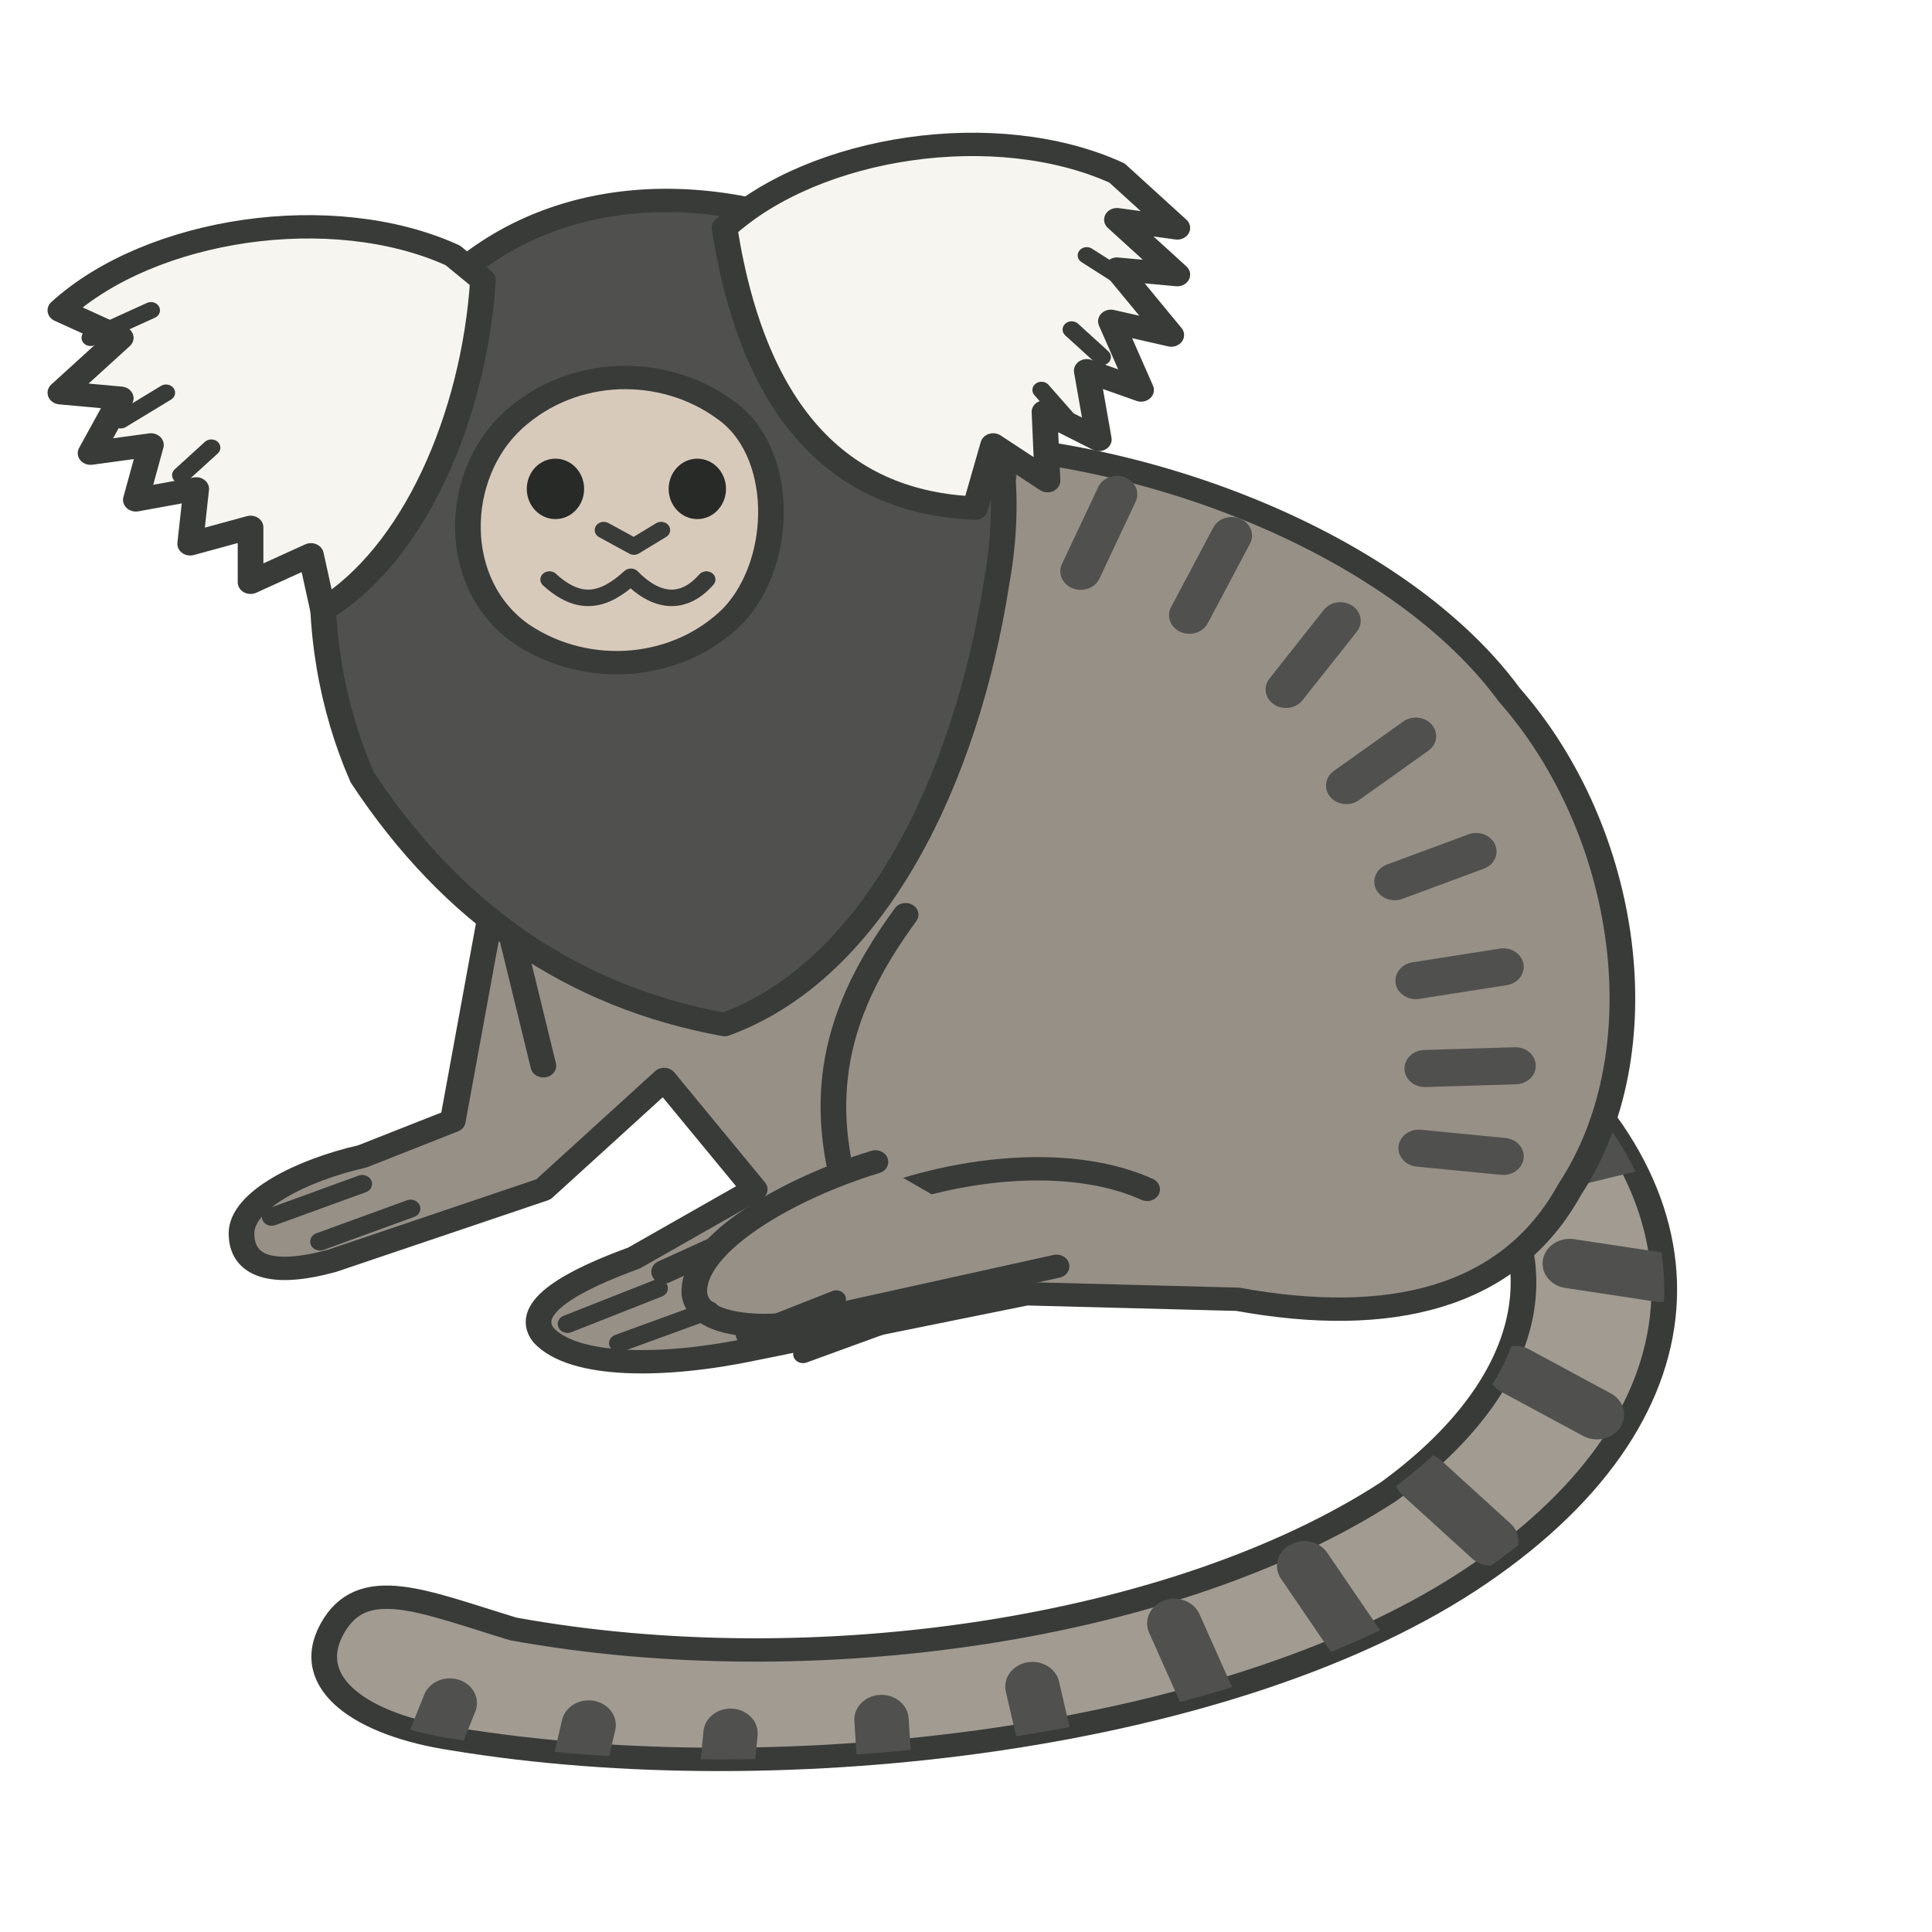
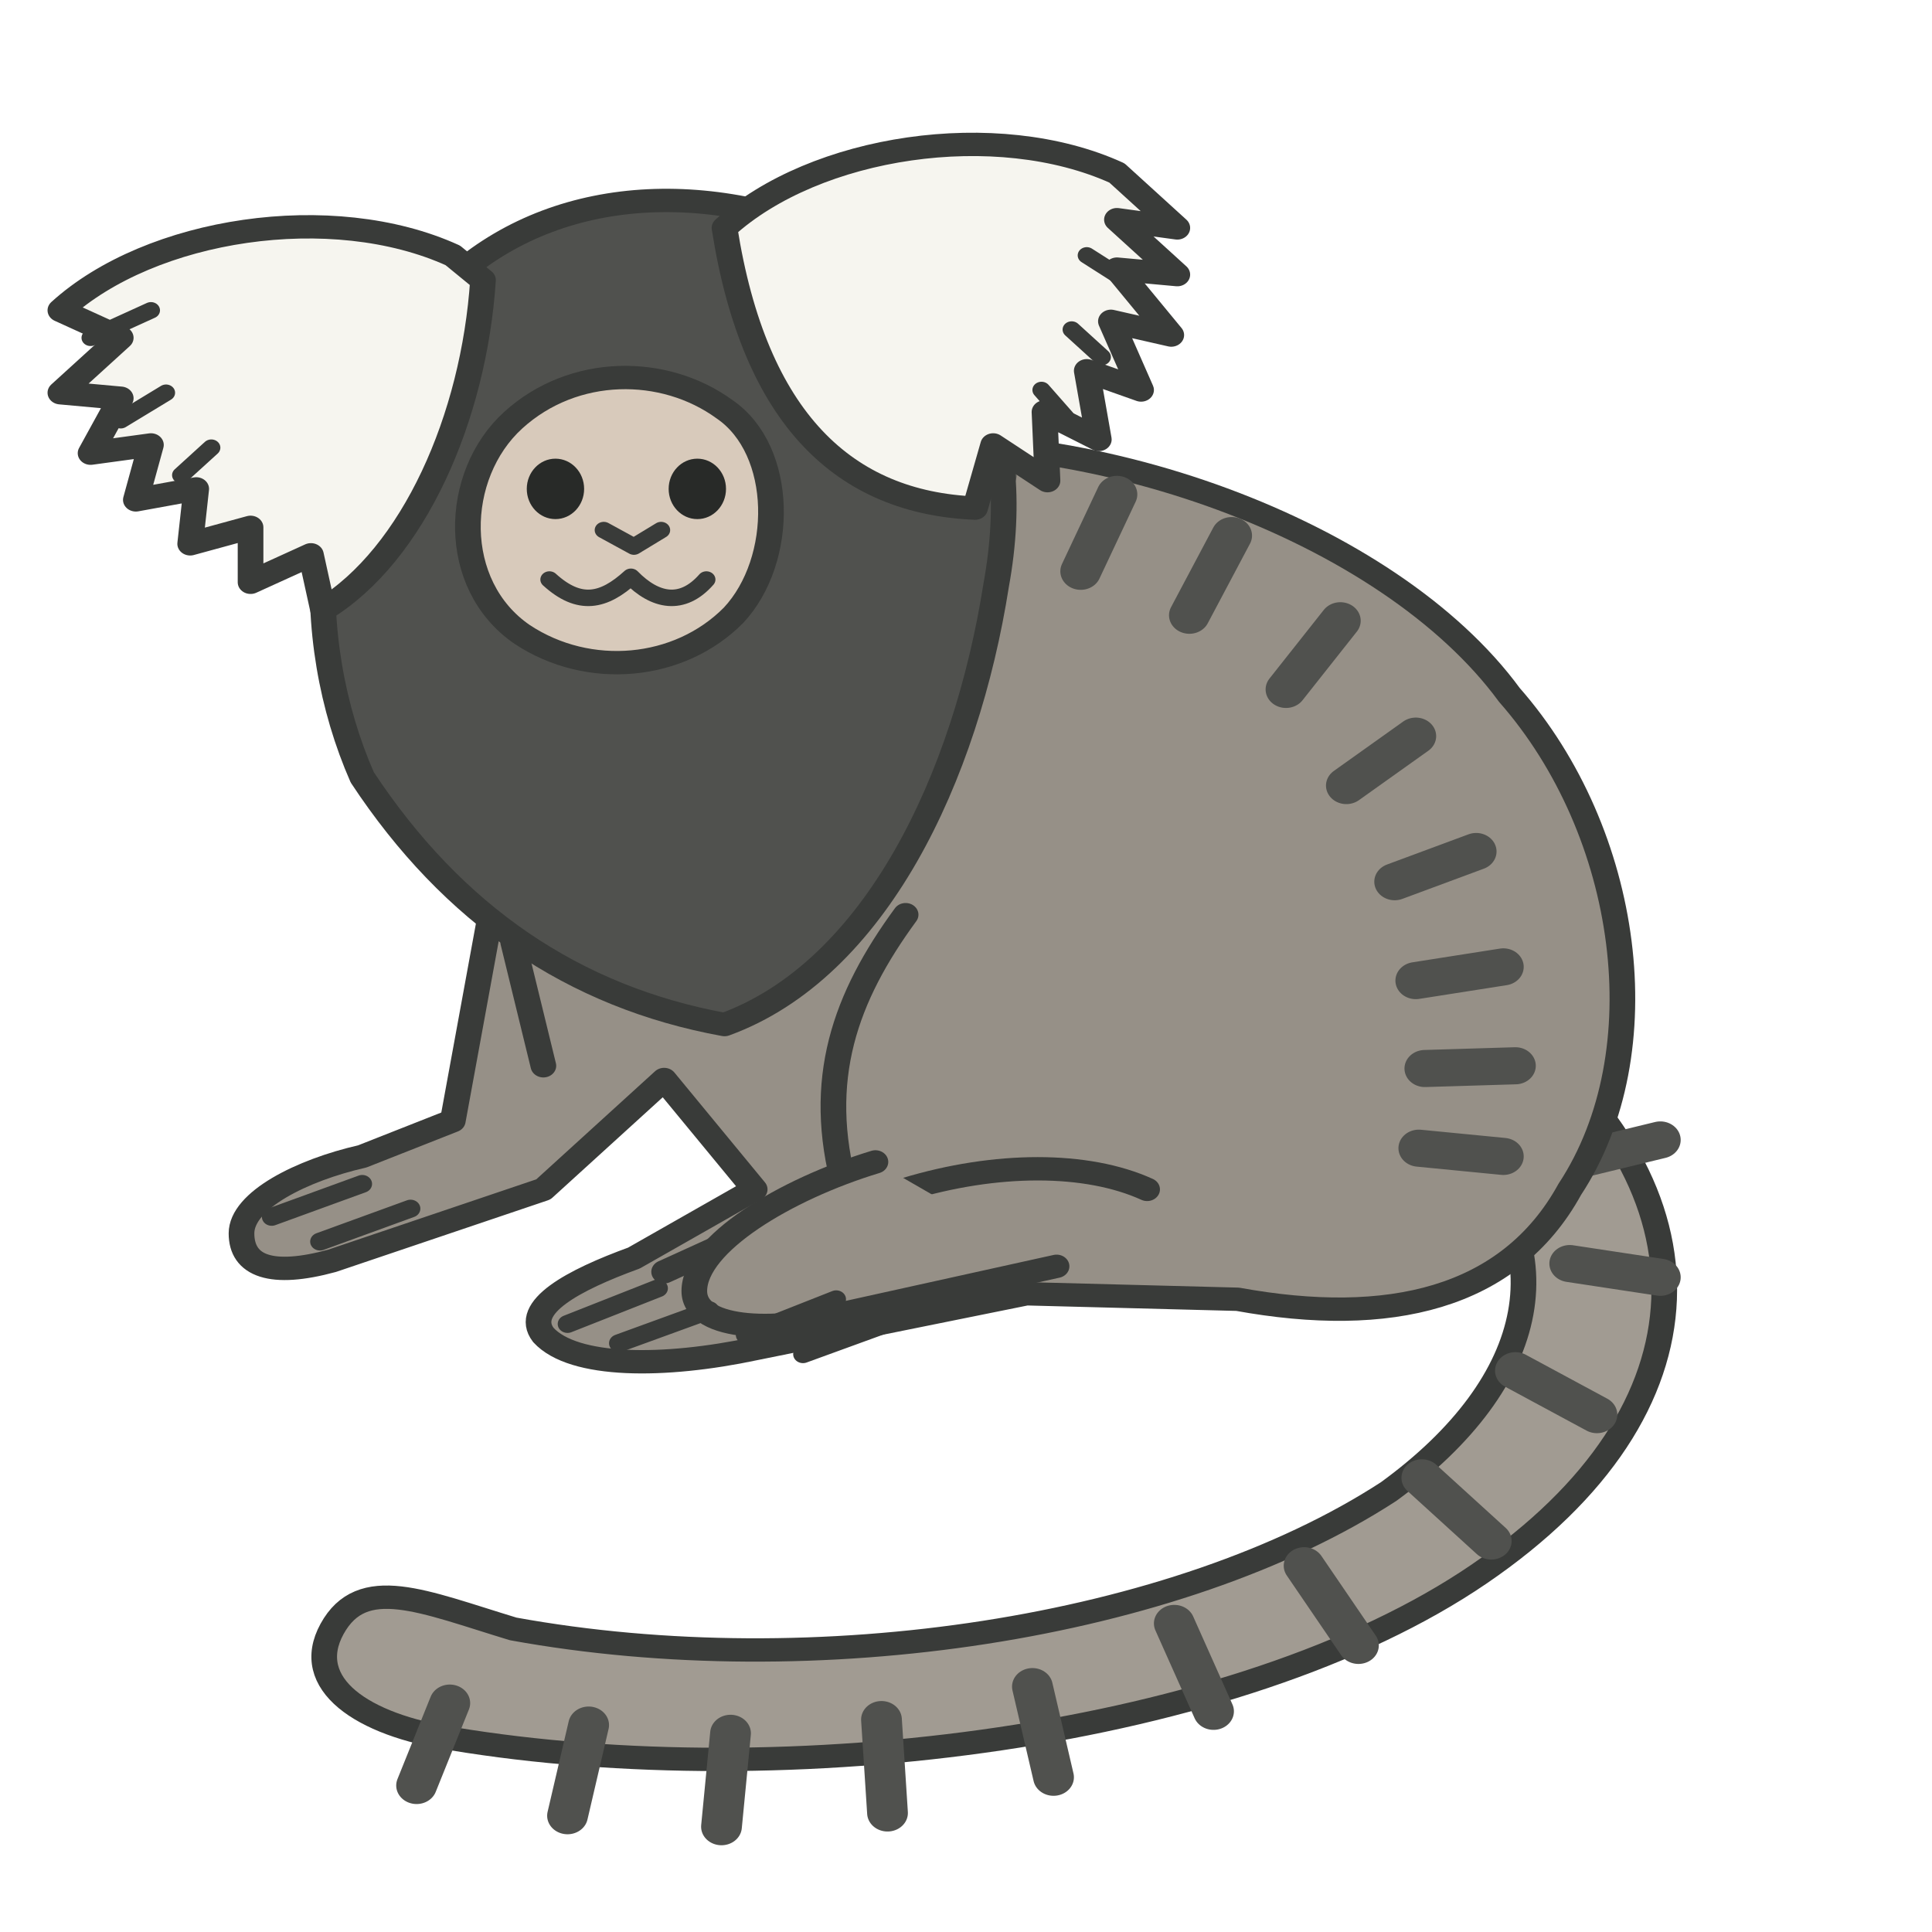
<svg xmlns="http://www.w3.org/2000/svg" viewBox="0 0 64 64" preserveAspectRatio="xMidYMid meet" fill="none" stroke="#393b39" stroke-width="0.85" stroke-linecap="round" stroke-linejoin="round">
  <g transform="translate(0 3) scale(1 .91)">
    <g class="abstractin-mascot-tail">
-       <defs>
-         <clipPath id="abstractin-marmoset-tail-bands">
-           <path d="M50 34c7 6 7 14-1 20-8 6-23 8-34 6-3-.5-5-2-4-4 1-2 3-1 6 0 10 2 22 0 29-5 5-4 6-9 2-13z" />
-         </clipPath>
-       </defs>
      <path d="M50 34c7 6 7 14-1 20-8 6-23 8-34 6-3-.5-5-2-4-4 1-2 3-1 6 0 10 2 22 0 29-5 5-4 6-9 2-13z" fill="#a19b92" />
-       <path d="m52 39 3-.8m-3 4.5 3 .5m-4.8 3.4 2.7 1.6m-5.8 2.3 2.3 2.3m-6.2.9 1.8 2.9m-6.1-.8 1.3 3.2m-6-.9.7 3.3m-5.7-2.1.2 3.4m-5.2-2.9-.3 3.4m-4.4-3.7-.7 3.3m-3.9-4.1-1.1 3" stroke="#50514e" stroke-width="1.8" clip-path="url(#abstractin-marmoset-tail-bands)" />
+       <path d="m52 39 3-.8m-3 4.5 3 .5m-4.8 3.4 2.7 1.6m-5.8 2.3 2.3 2.3m-6.2.9 1.8 2.9m-6.1-.8 1.3 3.2m-6-.9.7 3.3m-5.7-2.1.2 3.4m-5.2-2.9-.3 3.4m-4.4-3.7-.7 3.3m-3.9-4.1-1.1 3" class="abstractin-marmoset-tail-bands" stroke="#50514e" stroke-width="1.35" />
    </g>
    <path d="M28 13c8-1 18 3 22 9 4 5 5 13 2 18-2 4-6 5-11 4l-7-.2-9 2c-3 .7-6 .7-7-.5-.7-1 1-2 3-2.8l4-2.5-3-4-4 4-7 2.6c-2 .6-3 .2-3-1s2-2.3 4-2.8l3-1.3 1.5-9z" fill="#969087" />
    <path d="M30 30c-2 3-3 6-2 10l-6 3m8-3c3-1 6-1 8 0m-21-9 1 4.5" />
    <path d="M29 39c-3 1-6 3-6 4.7 0 1.5 3 1.5 5 .8l7-1.7" fill="#969087" />
    <path d="m9 41 3-1.2m-1.4 2.1 3-1.2m5.2 4.2 3-1.3m-1.3 2 3-1.2m1.2.9 3-1.3m-1.1 2 3-1.2" stroke-width="0.65" />
    <path d="m33 14-.9 2.4m4.9-1.7-1.2 2.8m5-1.3-1.4 2.9m5 .2-1.8 2.5m4.3 1.7-2.3 1.8m4.3 2.4-2.7 1.1m3.6 3.1-2.9.5m3.3 3.1-3 .1m2.6 3.2-2.8-.3" stroke="#50514e" stroke-width="1.35" />
    <path d="M14 8c3-4 8-5 13-3 5 2 7 7 6 13-1 7-4 14-9 16-5-1-9-4-12-9-2-5-2-12 2-17z" fill="#50514e" />
    <path d="M15 6C11 4 5 5 2 8l2 1-2 2 2 .2-1 2 2-.3-.5 2 2-.4-.2 2 2-.6v2l2-1 .4 2c3-2 5-7 5.3-12z" fill="#f6f5ef" />
    <path d="M24 5c3-3 9-4 13-2l2 2-2-.3 2 2-2-.2 1.8 2.4-2-.5 1 2.5-1.8-.7.4 2.5-1.8-1 .1 2.5-1.8-1.3-.6 2.3C28 15 25 12 24 5z" fill="#f6f5ef" />
    <path d="m3 9 2-1m-1 4 1.5-1m.5 3 1-1m29-7 1 .7m-1.5 2 1 1m-2 1.2.8 1" stroke-width="0.6" />
    <path d="M17 12c2-2 5-2 7-.4 2 1.5 2 5.5.3 7.5-1.8 2-4.8 2.3-7 .7-2.4-1.8-2.3-5.8-.3-7.8z" fill="#d8cabb" />
    <ellipse cx="18.4" cy="14.5" rx=".95" ry="1.1" fill="#282a28" stroke="none" />
    <ellipse cx="23.1" cy="14.5" rx=".95" ry="1.1" fill="#282a28" stroke="none" />
    <path d="m20 16 1 .6.9-.6m-3.7 1.8c1 1 1.8.8 2.7-.1.8.9 1.7 1.1 2.5.1" stroke-width="0.6" />
  </g>
</svg>
